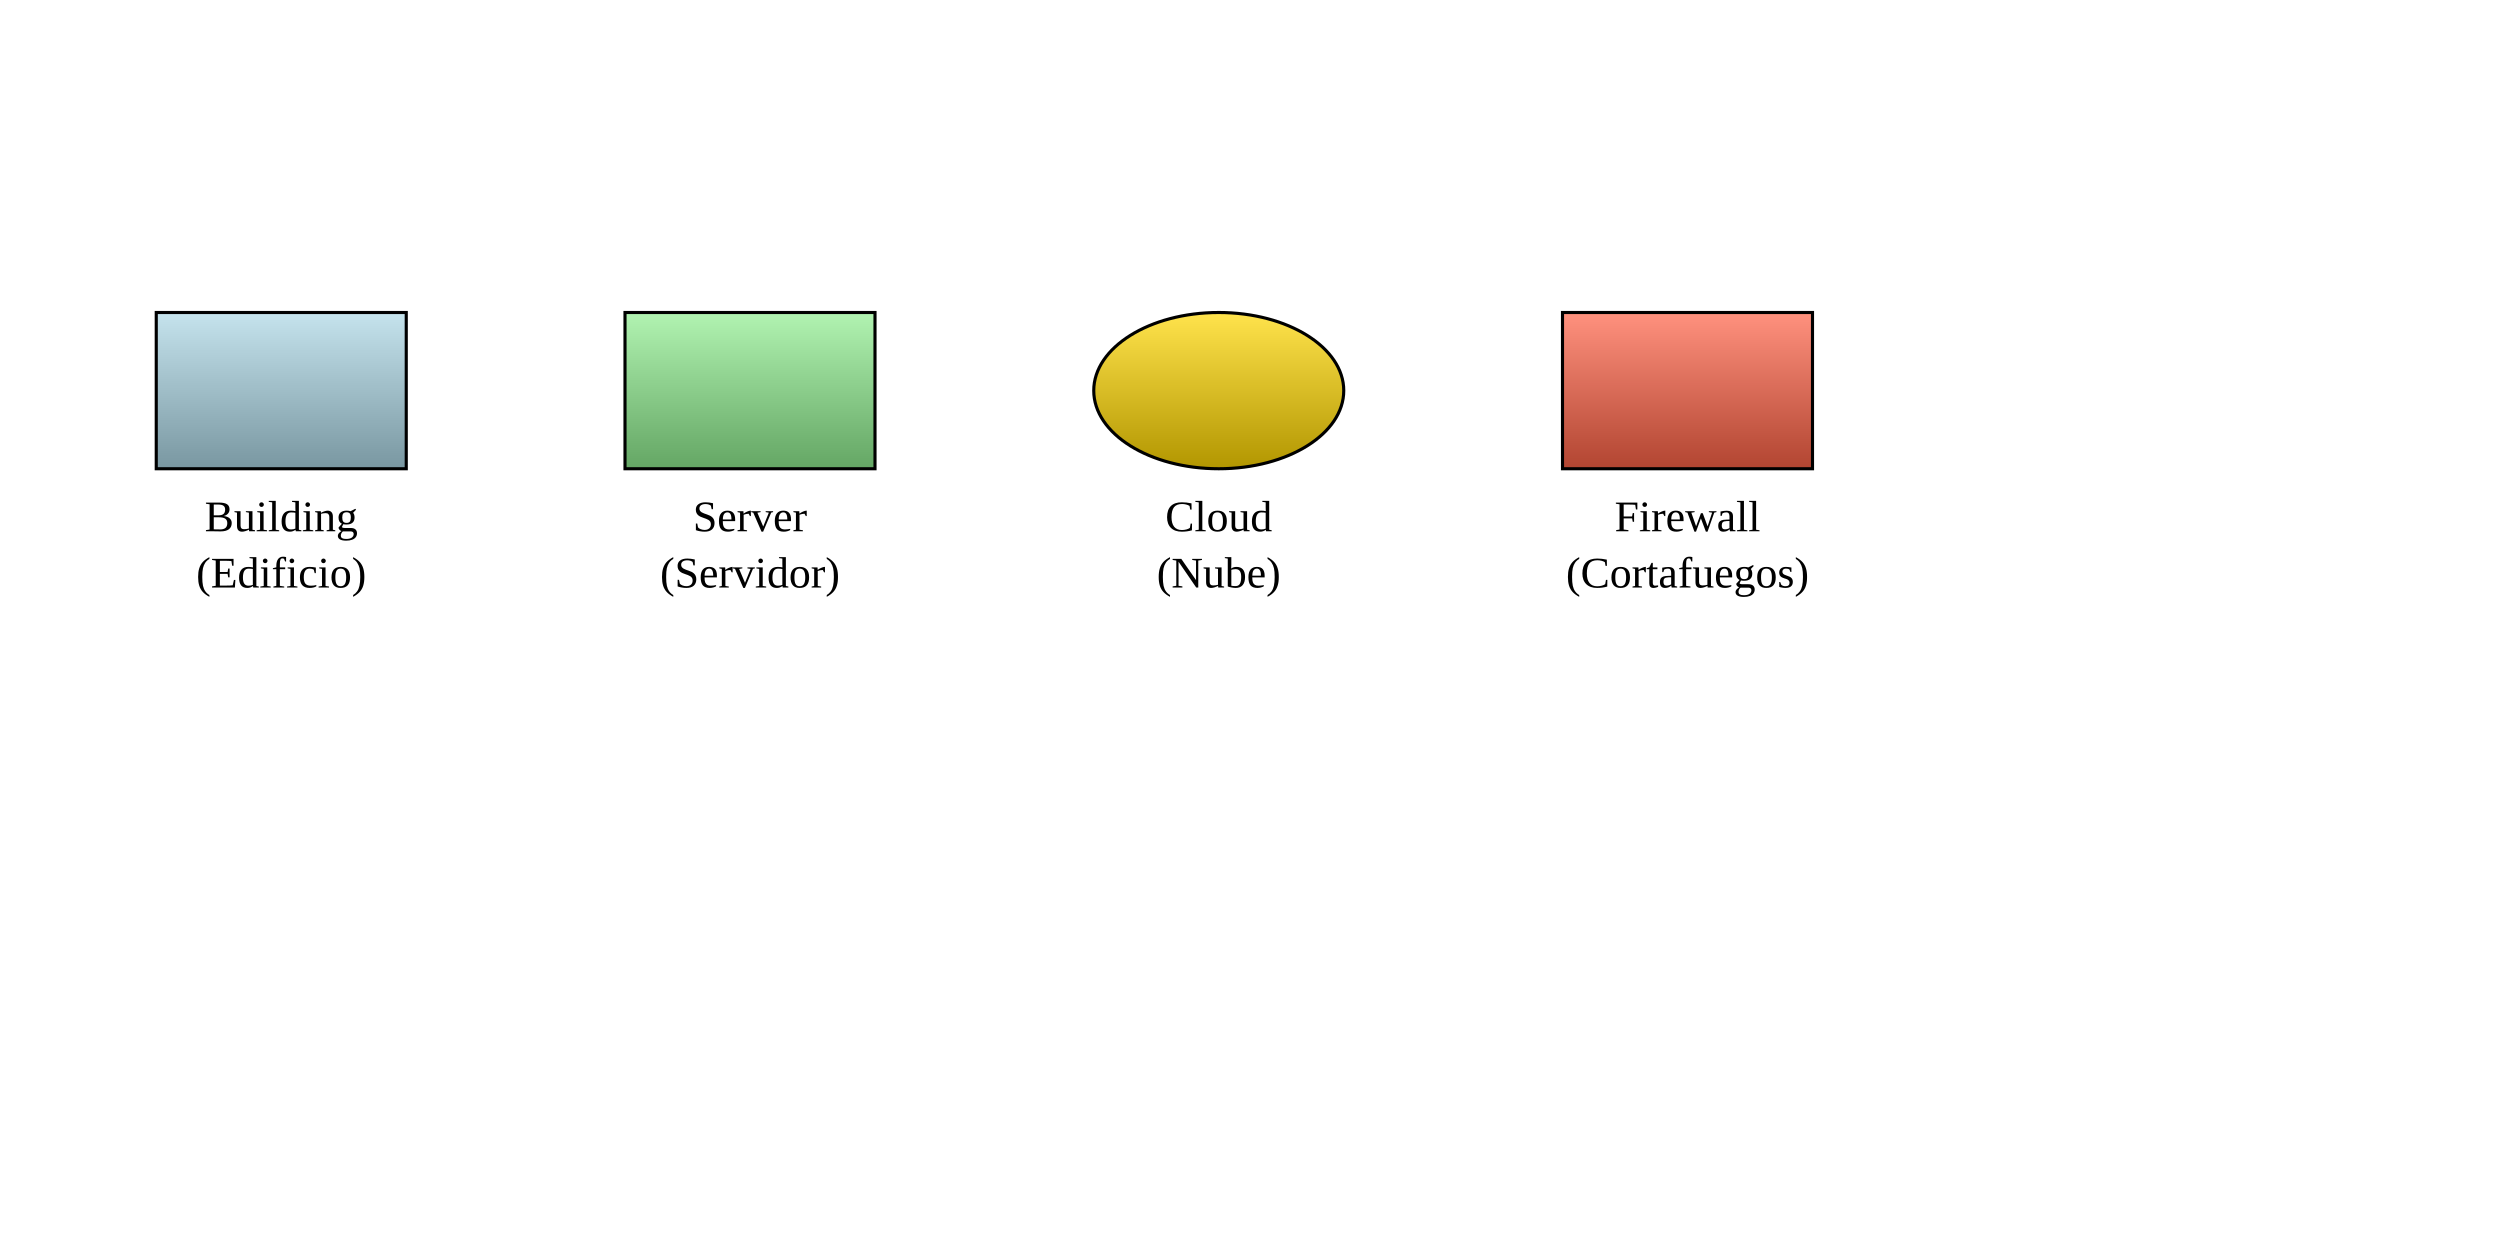
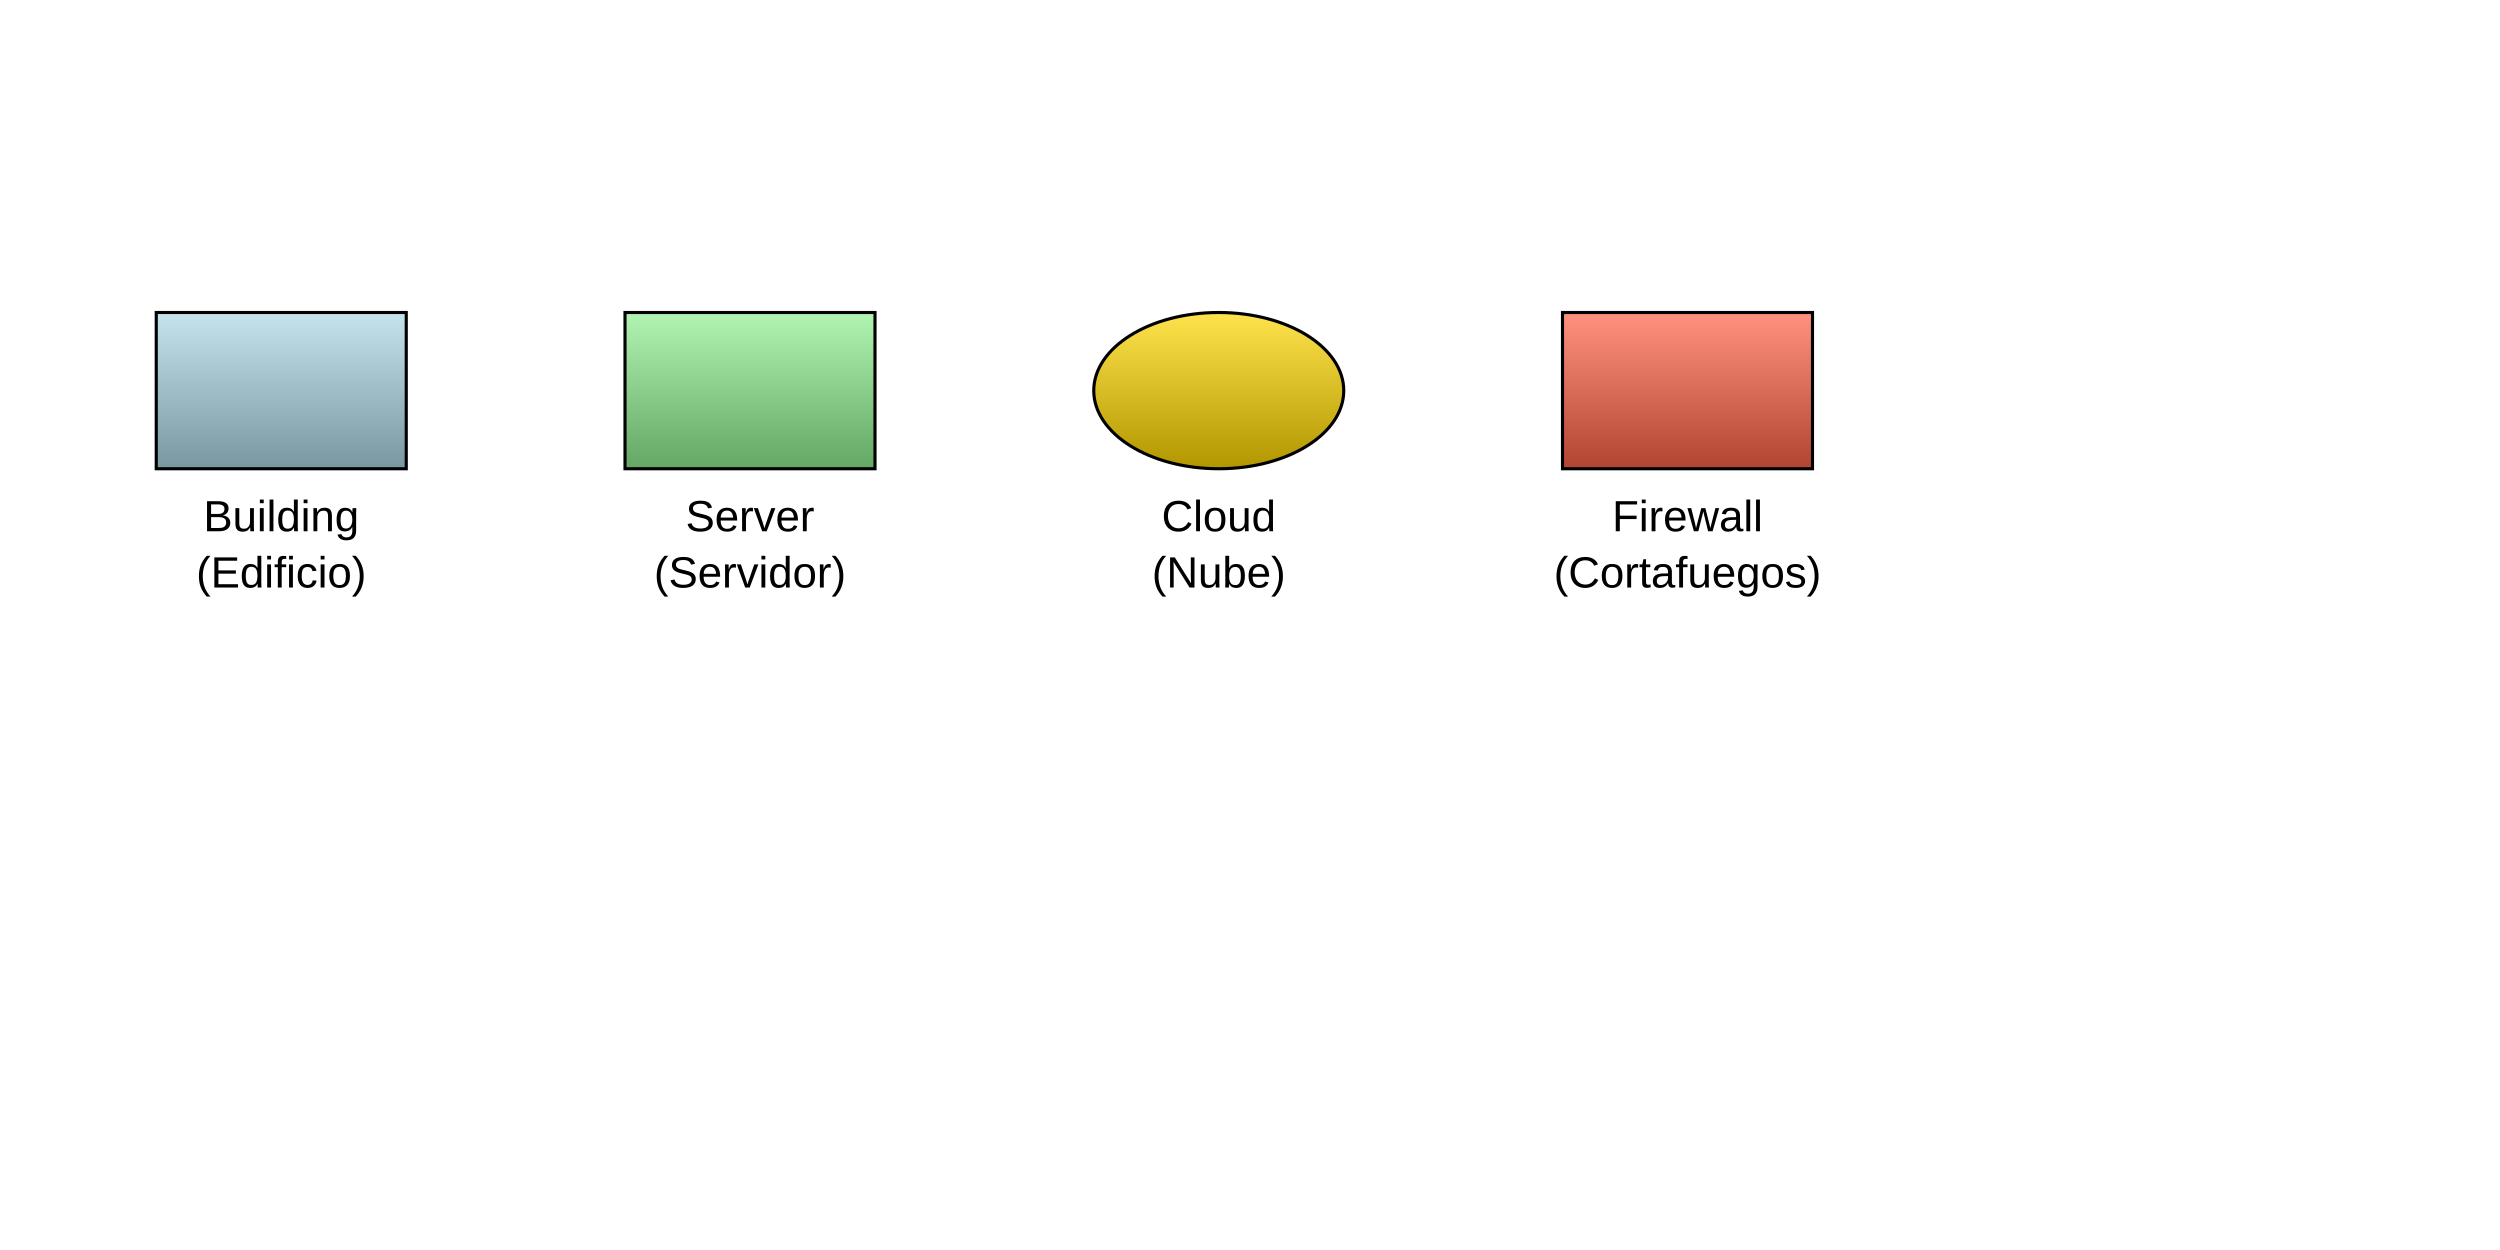
<svg xmlns="http://www.w3.org/2000/svg" baseProfile="full" height="400" version="1.1" viewBox="0,0,800,400" width="800">
  <defs>
    <marker id="arrow-end" markerHeight="10" markerWidth="10" orient="auto" refX="10" refY="5">
      <path d="M 0 0 L 10 5 L 0 10 z" fill="black" />
    </marker>
    <marker id="arrow-start" markerHeight="10" markerWidth="10" orient="auto" refX="0" refY="5">
      <path d="M 10 0 L 0 5 L 10 10 z" fill="black" />
    </marker>
    <linearGradient id="gradient-building1" x1="0%" x2="0%" y1="0%" y2="100%">
      <stop offset="0%" stop-color="#c5e3ed" />
      <stop offset="100%" stop-color="#7997a1" />
    </linearGradient>
    <linearGradient id="gradient-server1" x1="0%" x2="0%" y1="0%" y2="100%">
      <stop offset="0%" stop-color="#b1f3b1" />
      <stop offset="100%" stop-color="#64a664" />
    </linearGradient>
    <linearGradient id="gradient-cloud1" x1="0%" x2="0%" y1="0%" y2="100%">
      <stop offset="0%" stop-color="#ffe34c" />
      <stop offset="100%" stop-color="#b29600" />
    </linearGradient>
    <linearGradient id="gradient-firewall1" x1="0%" x2="0%" y1="0%" y2="100%">
      <stop offset="0%" stop-color="#ff917e" />
      <stop offset="100%" stop-color="#b24531" />
    </linearGradient>
  </defs>
  <rect fill="url(#gradient-building1)" height="50" stroke="black" width="80" x="50" y="100" />
-   <text fill="black" font-size="14px" text-anchor="middle" x="90" y="170">Building</text>
-   <text fill="black" font-size="14px" text-anchor="middle" x="90" y="188">(Edificio)</text>
+   <text fill="black" font-family="Arial, sans-serif" font-size="14px" text-anchor="middle" x="90" y="170">Building</text>
+   <text fill="black" font-family="Arial, sans-serif" font-size="14px" text-anchor="middle" x="90" y="188">(Edificio)</text>
  <rect fill="url(#gradient-server1)" height="50" stroke="black" width="80" x="200" y="100" />
-   <text fill="black" font-size="14px" text-anchor="middle" x="240" y="170">Server</text>
-   <text fill="black" font-size="14px" text-anchor="middle" x="240" y="188">(Servidor)</text>
+   <text fill="black" font-family="Arial, sans-serif" font-size="14px" text-anchor="middle" x="240" y="170">Server</text>
+   <text fill="black" font-family="Arial, sans-serif" font-size="14px" text-anchor="middle" x="240" y="188">(Servidor)</text>
  <ellipse cx="390.0" cy="125.0" fill="url(#gradient-cloud1)" rx="40.0" ry="25.0" stroke="black" />
-   <text fill="black" font-size="14px" text-anchor="middle" x="390" y="170">Cloud</text>
-   <text fill="black" font-size="14px" text-anchor="middle" x="390" y="188">(Nube)</text>
+   <text fill="black" font-family="Arial, sans-serif" font-size="14px" text-anchor="middle" x="390" y="170">Cloud</text>
+   <text fill="black" font-family="Arial, sans-serif" font-size="14px" text-anchor="middle" x="390" y="188">(Nube)</text>
  <rect fill="url(#gradient-firewall1)" height="50" stroke="black" width="80" x="500" y="100" />
-   <text fill="black" font-size="14px" text-anchor="middle" x="540" y="170">Firewall</text>
-   <text fill="black" font-size="14px" text-anchor="middle" x="540" y="188">(Cortafuegos)</text>
+   <text fill="black" font-family="Arial, sans-serif" font-size="14px" text-anchor="middle" x="540" y="170">Firewall</text>
+   <text fill="black" font-family="Arial, sans-serif" font-size="14px" text-anchor="middle" x="540" y="188">(Cortafuegos)</text>
</svg>
